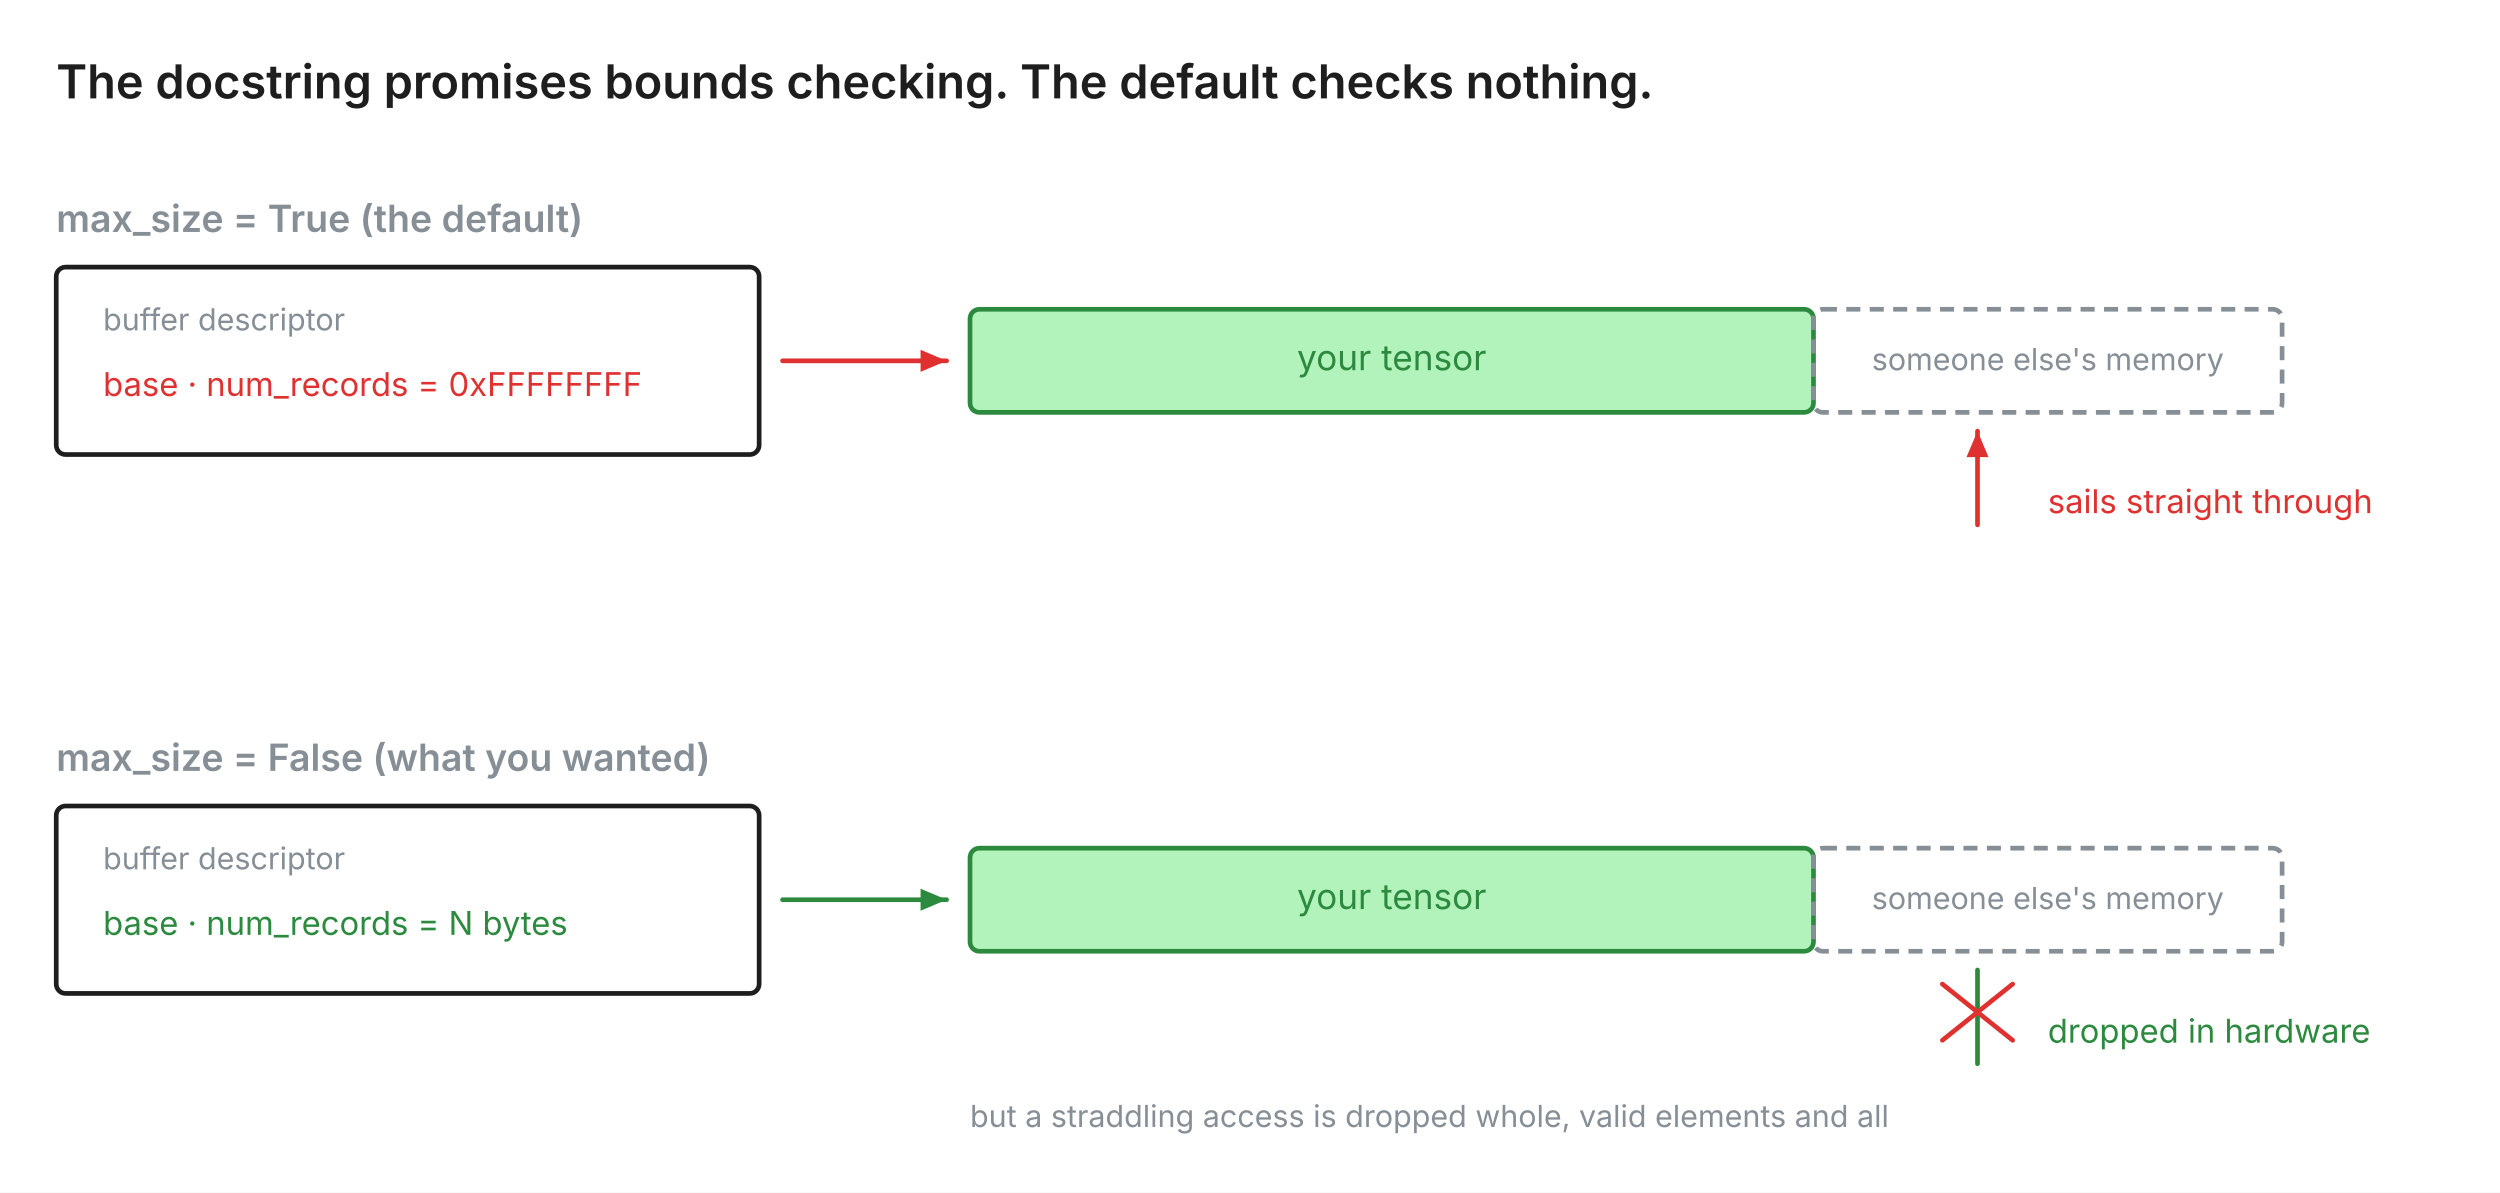
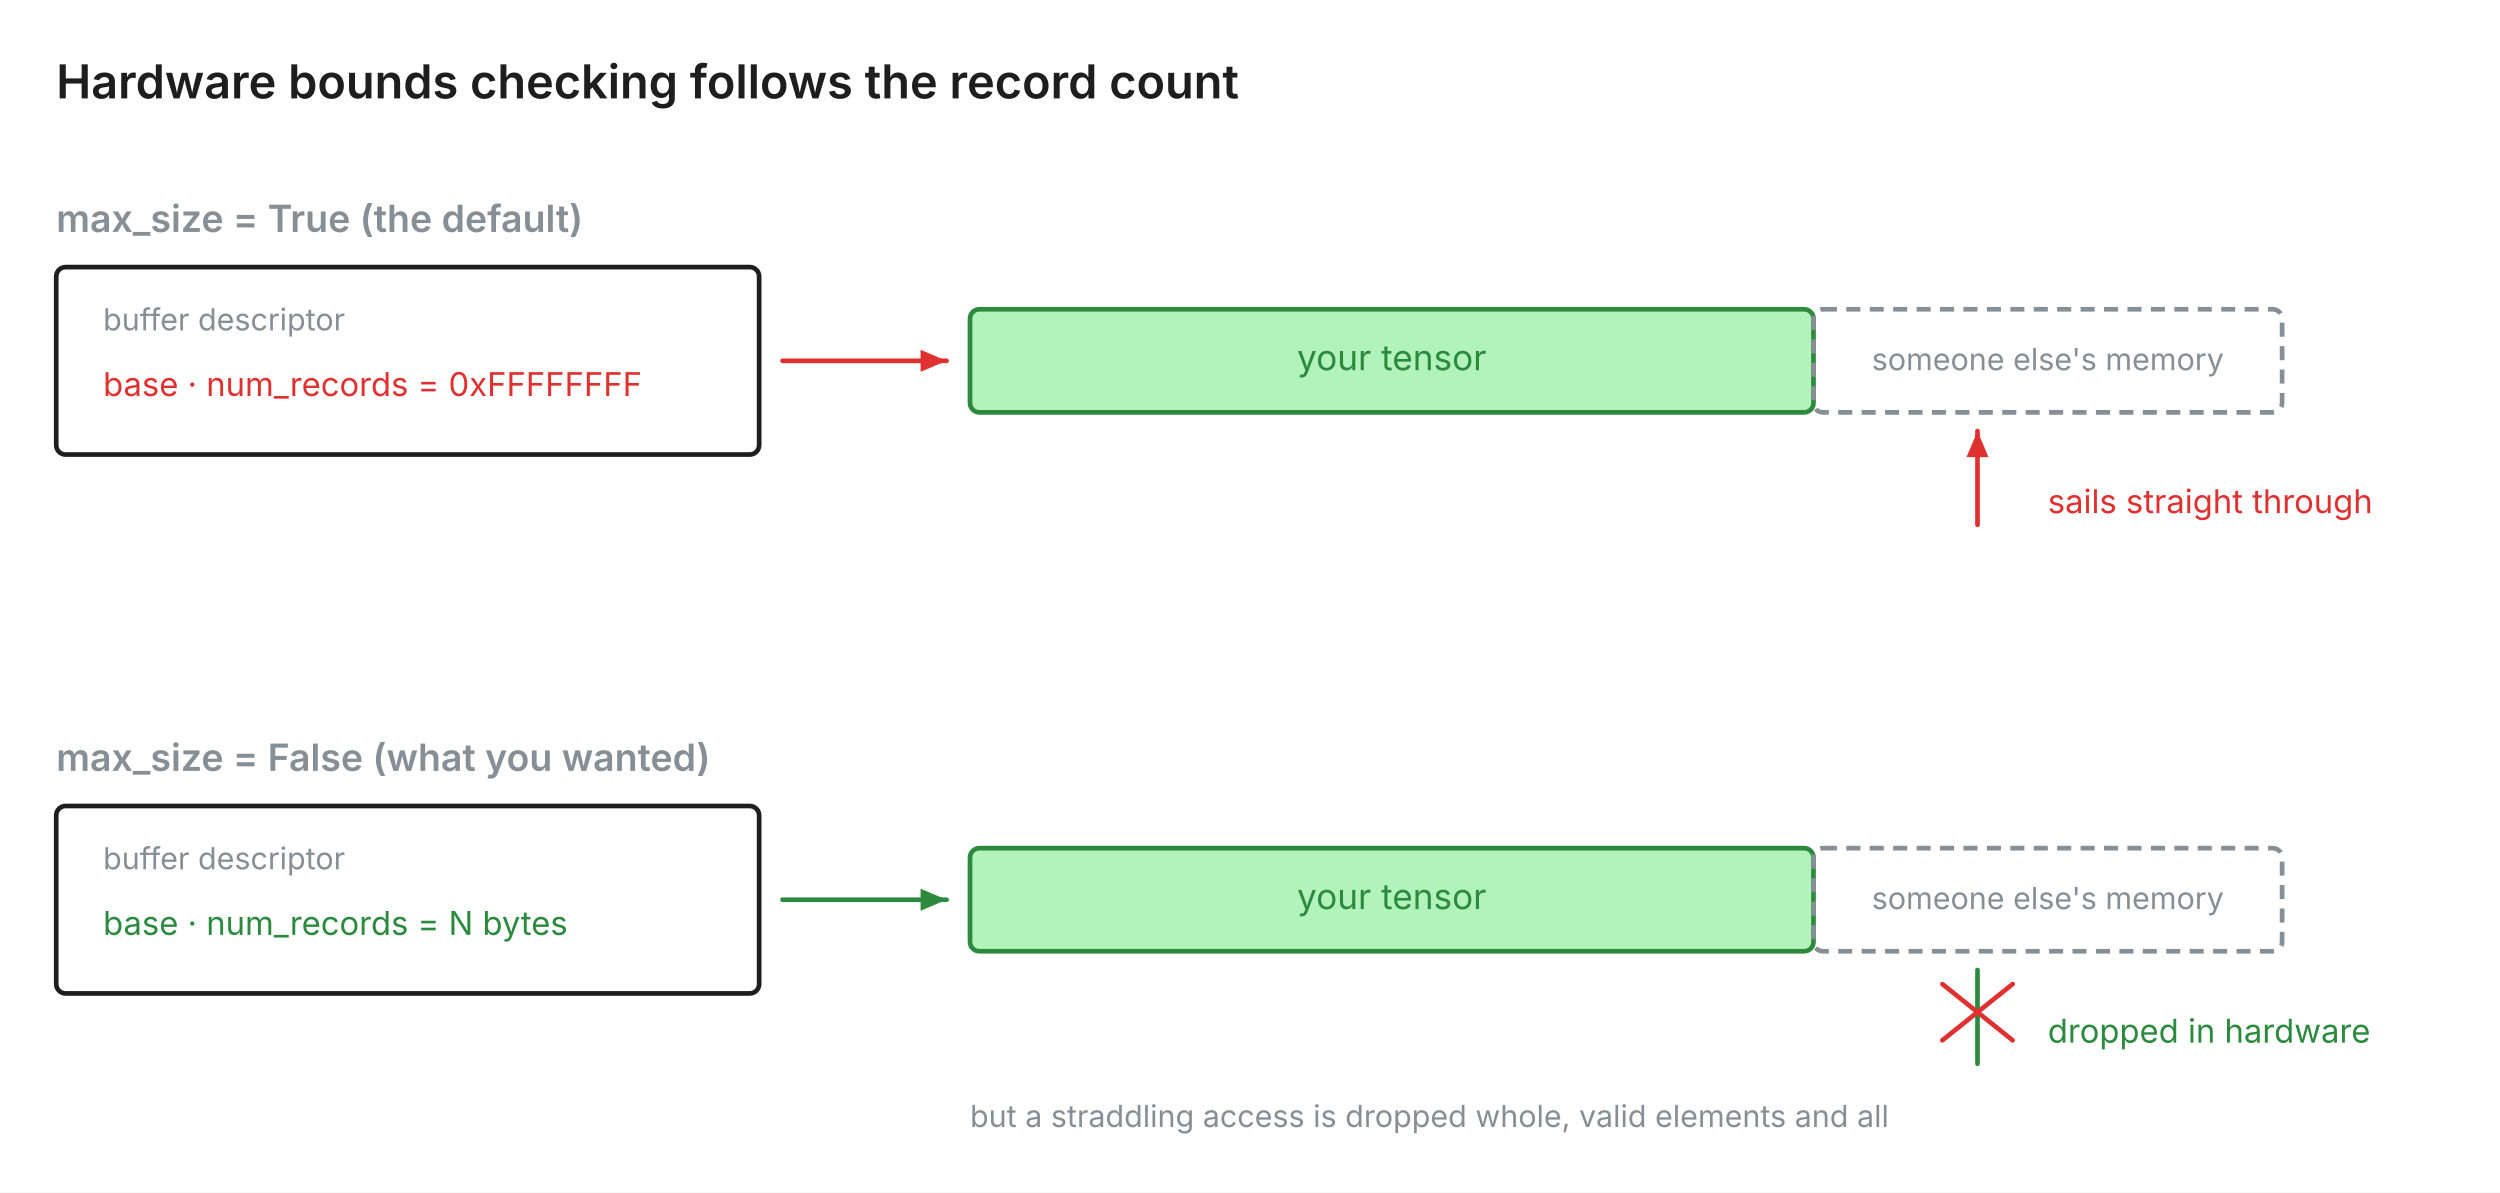
<svg xmlns="http://www.w3.org/2000/svg" viewBox="-4 -14 1067 509" width="1067" height="509" font-family="system-ui, -apple-system, sans-serif">
  <rect x="-4" y="-14" width="1067" height="509" fill="#ffffff" />
  <rect x="20" y="100" width="300" height="80" rx="4" fill="none" stroke="#1e1e1e" stroke-width="2" />
  <line x1="330" y1="140" x2="400" y2="140" stroke="#e03131" stroke-width="2" stroke-linecap="round" />
  <polygon points="400.0,140.0 388.9,144.7 388.9,135.3" fill="#e03131" />
  <rect x="410" y="118" width="360" height="44" rx="4" fill="#b2f2bb" stroke="#2b8a3e" stroke-width="2" />
  <rect x="770" y="118" width="200" height="44" rx="4" fill="none" stroke="#868e96" stroke-width="2" stroke-dasharray="6 4" />
  <line x1="840" y1="210" x2="840" y2="170" stroke="#e03131" stroke-width="2" stroke-linecap="round" />
  <polygon points="840.0,170.0 844.7,181.1 835.3,181.1" fill="#e03131" />
  <rect x="20" y="330" width="300" height="80" rx="4" fill="none" stroke="#1e1e1e" stroke-width="2" />
  <line x1="330" y1="370" x2="400" y2="370" stroke="#2b8a3e" stroke-width="2" stroke-linecap="round" />
  <polygon points="400.0,370.0 388.9,374.7 388.9,365.3" fill="#2b8a3e" />
  <rect x="410" y="348" width="360" height="44" rx="4" fill="#b2f2bb" stroke="#2b8a3e" stroke-width="2" />
  <rect x="770" y="348" width="200" height="44" rx="4" fill="none" stroke="#868e96" stroke-width="2" stroke-dasharray="6 4" />
  <line x1="840" y1="440" x2="840" y2="400" stroke="#2b8a3e" stroke-width="2" stroke-linecap="round" />
  <line x1="825" y1="430" x2="855" y2="406" stroke="#e03131" stroke-width="2" stroke-linecap="round" />
  <line x1="825" y1="406" x2="855" y2="430" stroke="#e03131" stroke-width="2" stroke-linecap="round" />
-   <text x="20" y="28" font-size="20" text-anchor="start" fill="#1e1e1e" font-weight="600">The docstring promises bounds checking. The default checks nothing.</text>
+   <text x="20" y="28" font-size="20" text-anchor="start" fill="#1e1e1e" font-weight="600">Hardware bounds checking follows the record count</text>
  <text x="20" y="85" font-size="16" text-anchor="start" fill="#868e96" font-weight="600">max_size = True   (the default)</text>
  <text x="40" y="127" font-size="13" text-anchor="start" fill="#868e96">buffer descriptor</text>
  <text x="40" y="155" font-size="14" text-anchor="start" fill="#e03131">base · num_records = 0xFFFFFFFF</text>
  <text x="590" y="144" font-size="15" text-anchor="middle" fill="#2b8a3e">your tensor</text>
  <text x="870" y="144" font-size="13" text-anchor="middle" fill="#868e96">someone else's memory</text>
  <text x="870" y="205" font-size="14" text-anchor="start" fill="#e03131">sails straight through</text>
  <text x="20" y="315" font-size="16" text-anchor="start" fill="#868e96" font-weight="600">max_size = False  (what you wanted)</text>
  <text x="40" y="357" font-size="13" text-anchor="start" fill="#868e96">buffer descriptor</text>
  <text x="40" y="385" font-size="14" text-anchor="start" fill="#2b8a3e">base · num_records = N bytes</text>
  <text x="590" y="374" font-size="15" text-anchor="middle" fill="#2b8a3e">your tensor</text>
  <text x="870" y="374" font-size="13" text-anchor="middle" fill="#868e96">someone else's memory</text>
  <text x="870" y="431" font-size="14" text-anchor="start" fill="#2b8a3e">dropped in hardware</text>
  <text x="410" y="467" font-size="13" text-anchor="start" fill="#868e96">but a straddling access is dropped whole, valid elements and all</text>
</svg>
